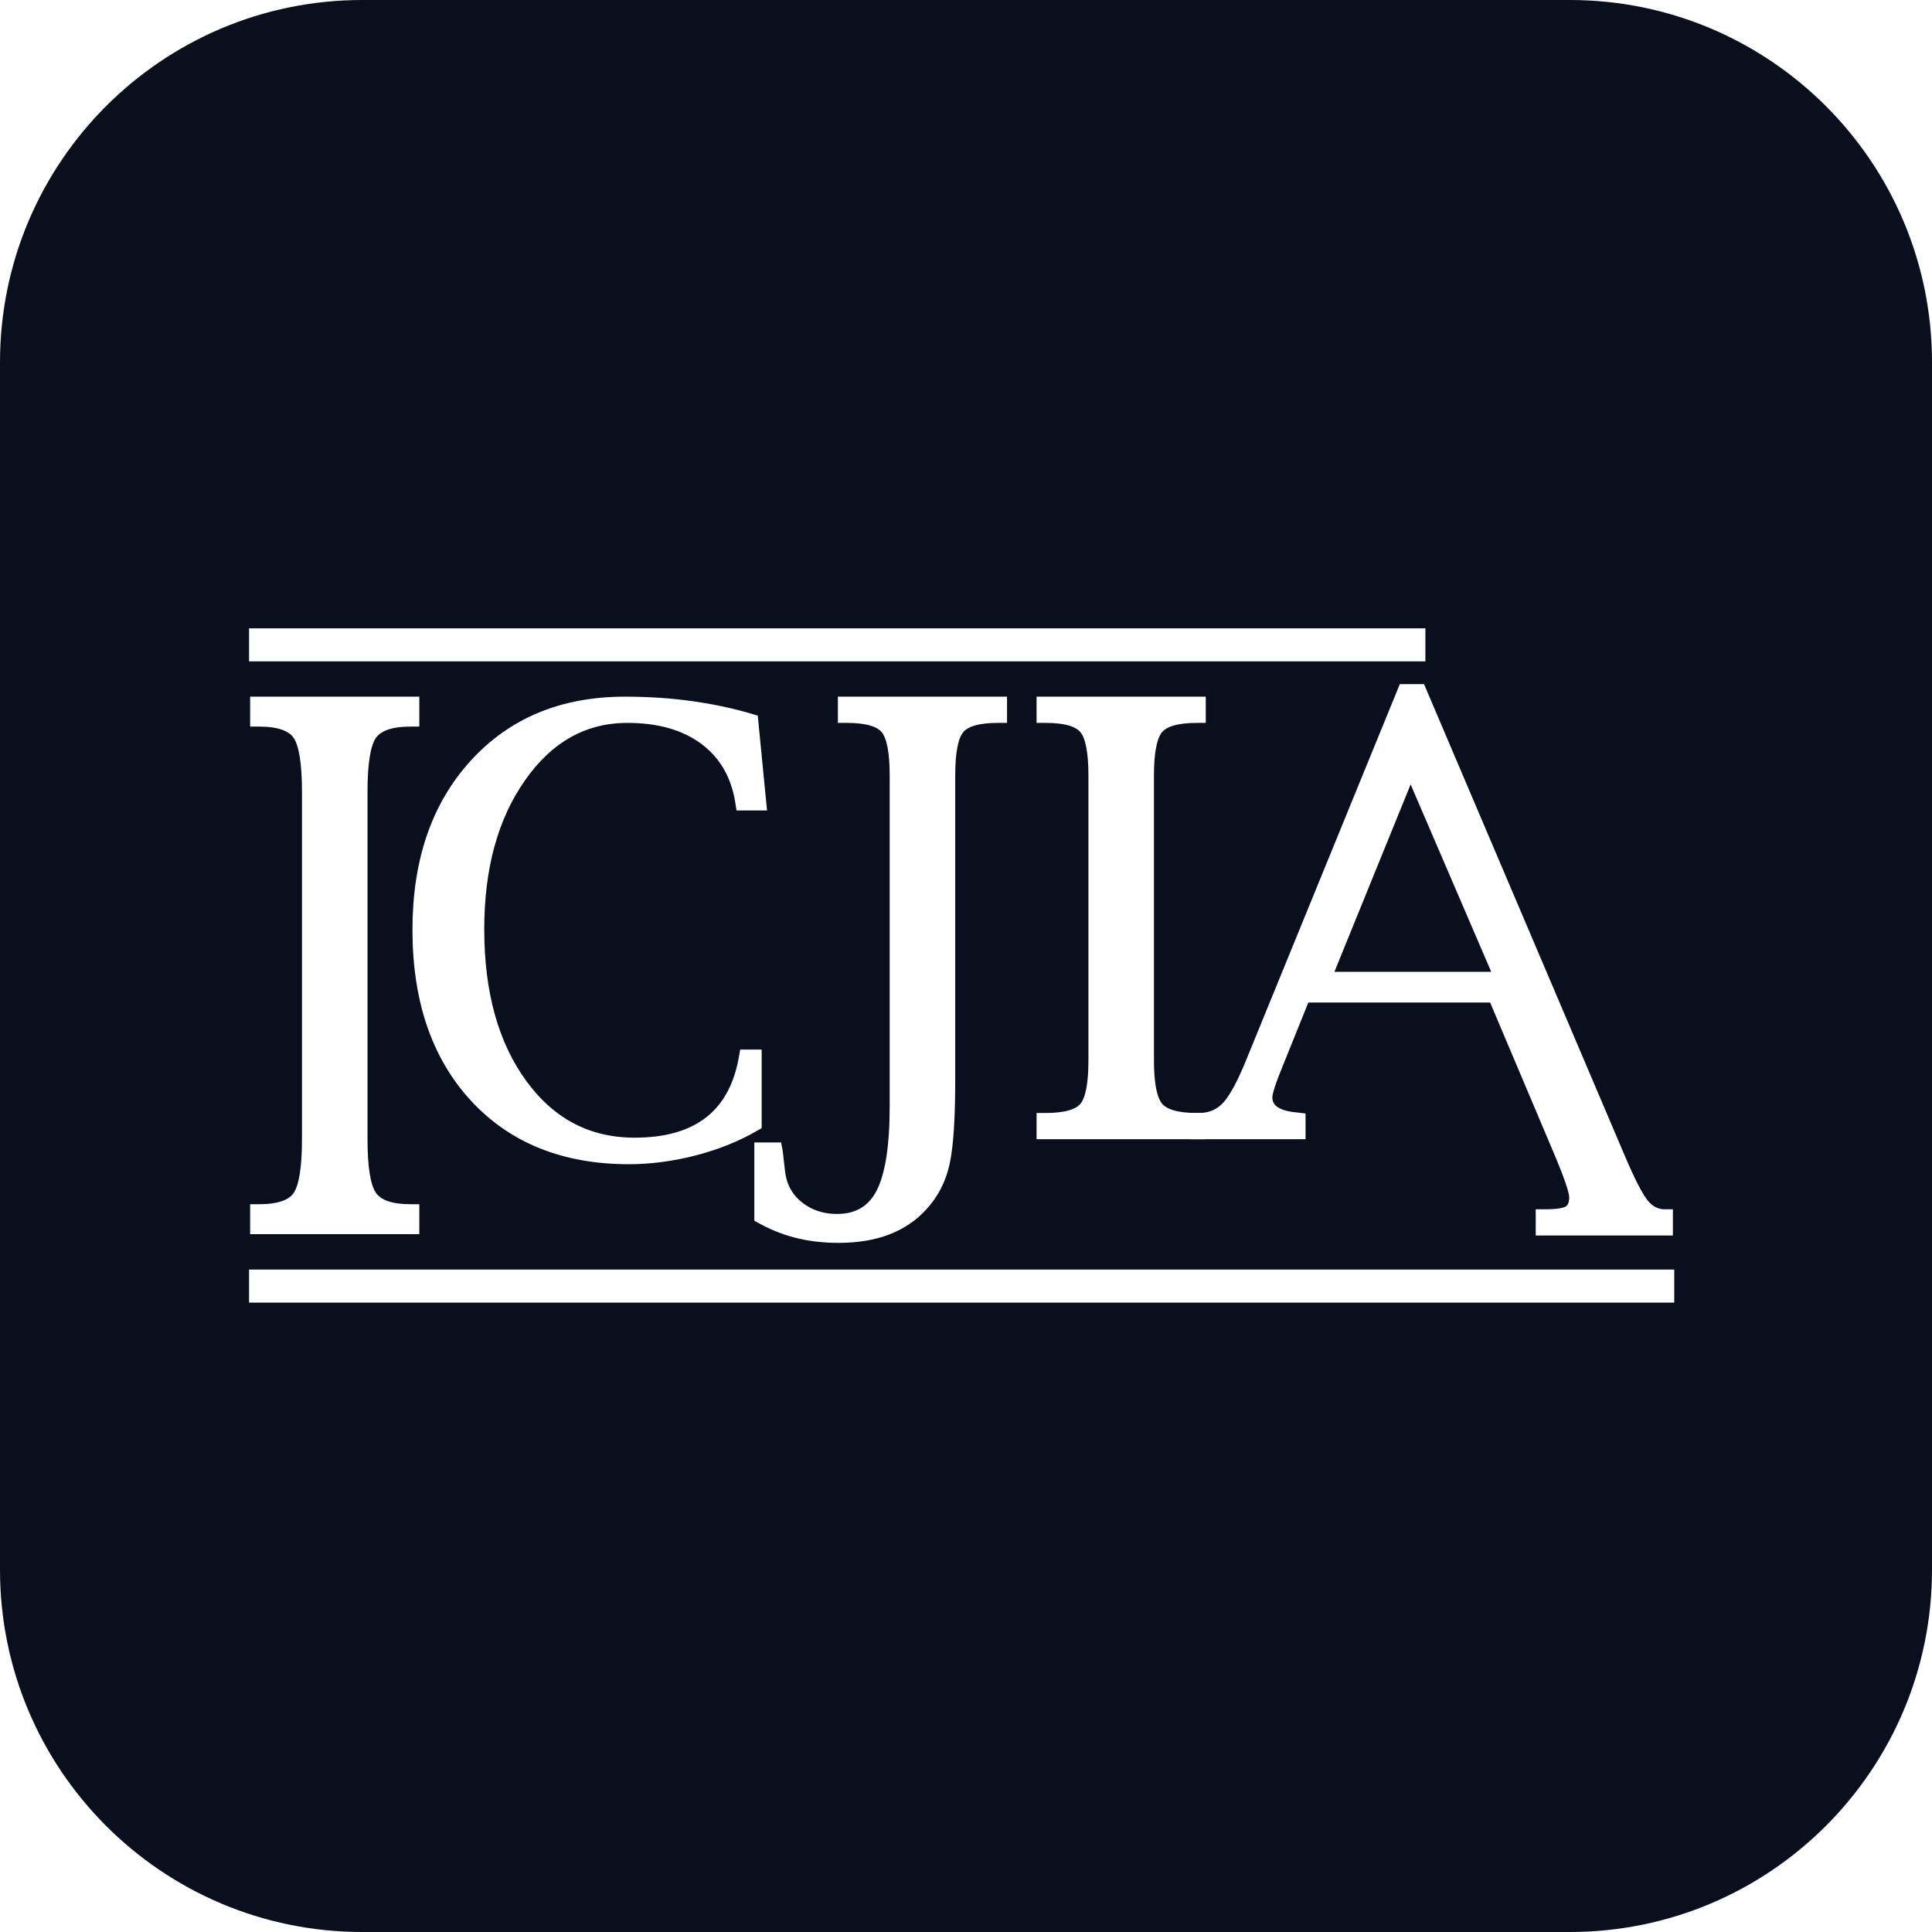
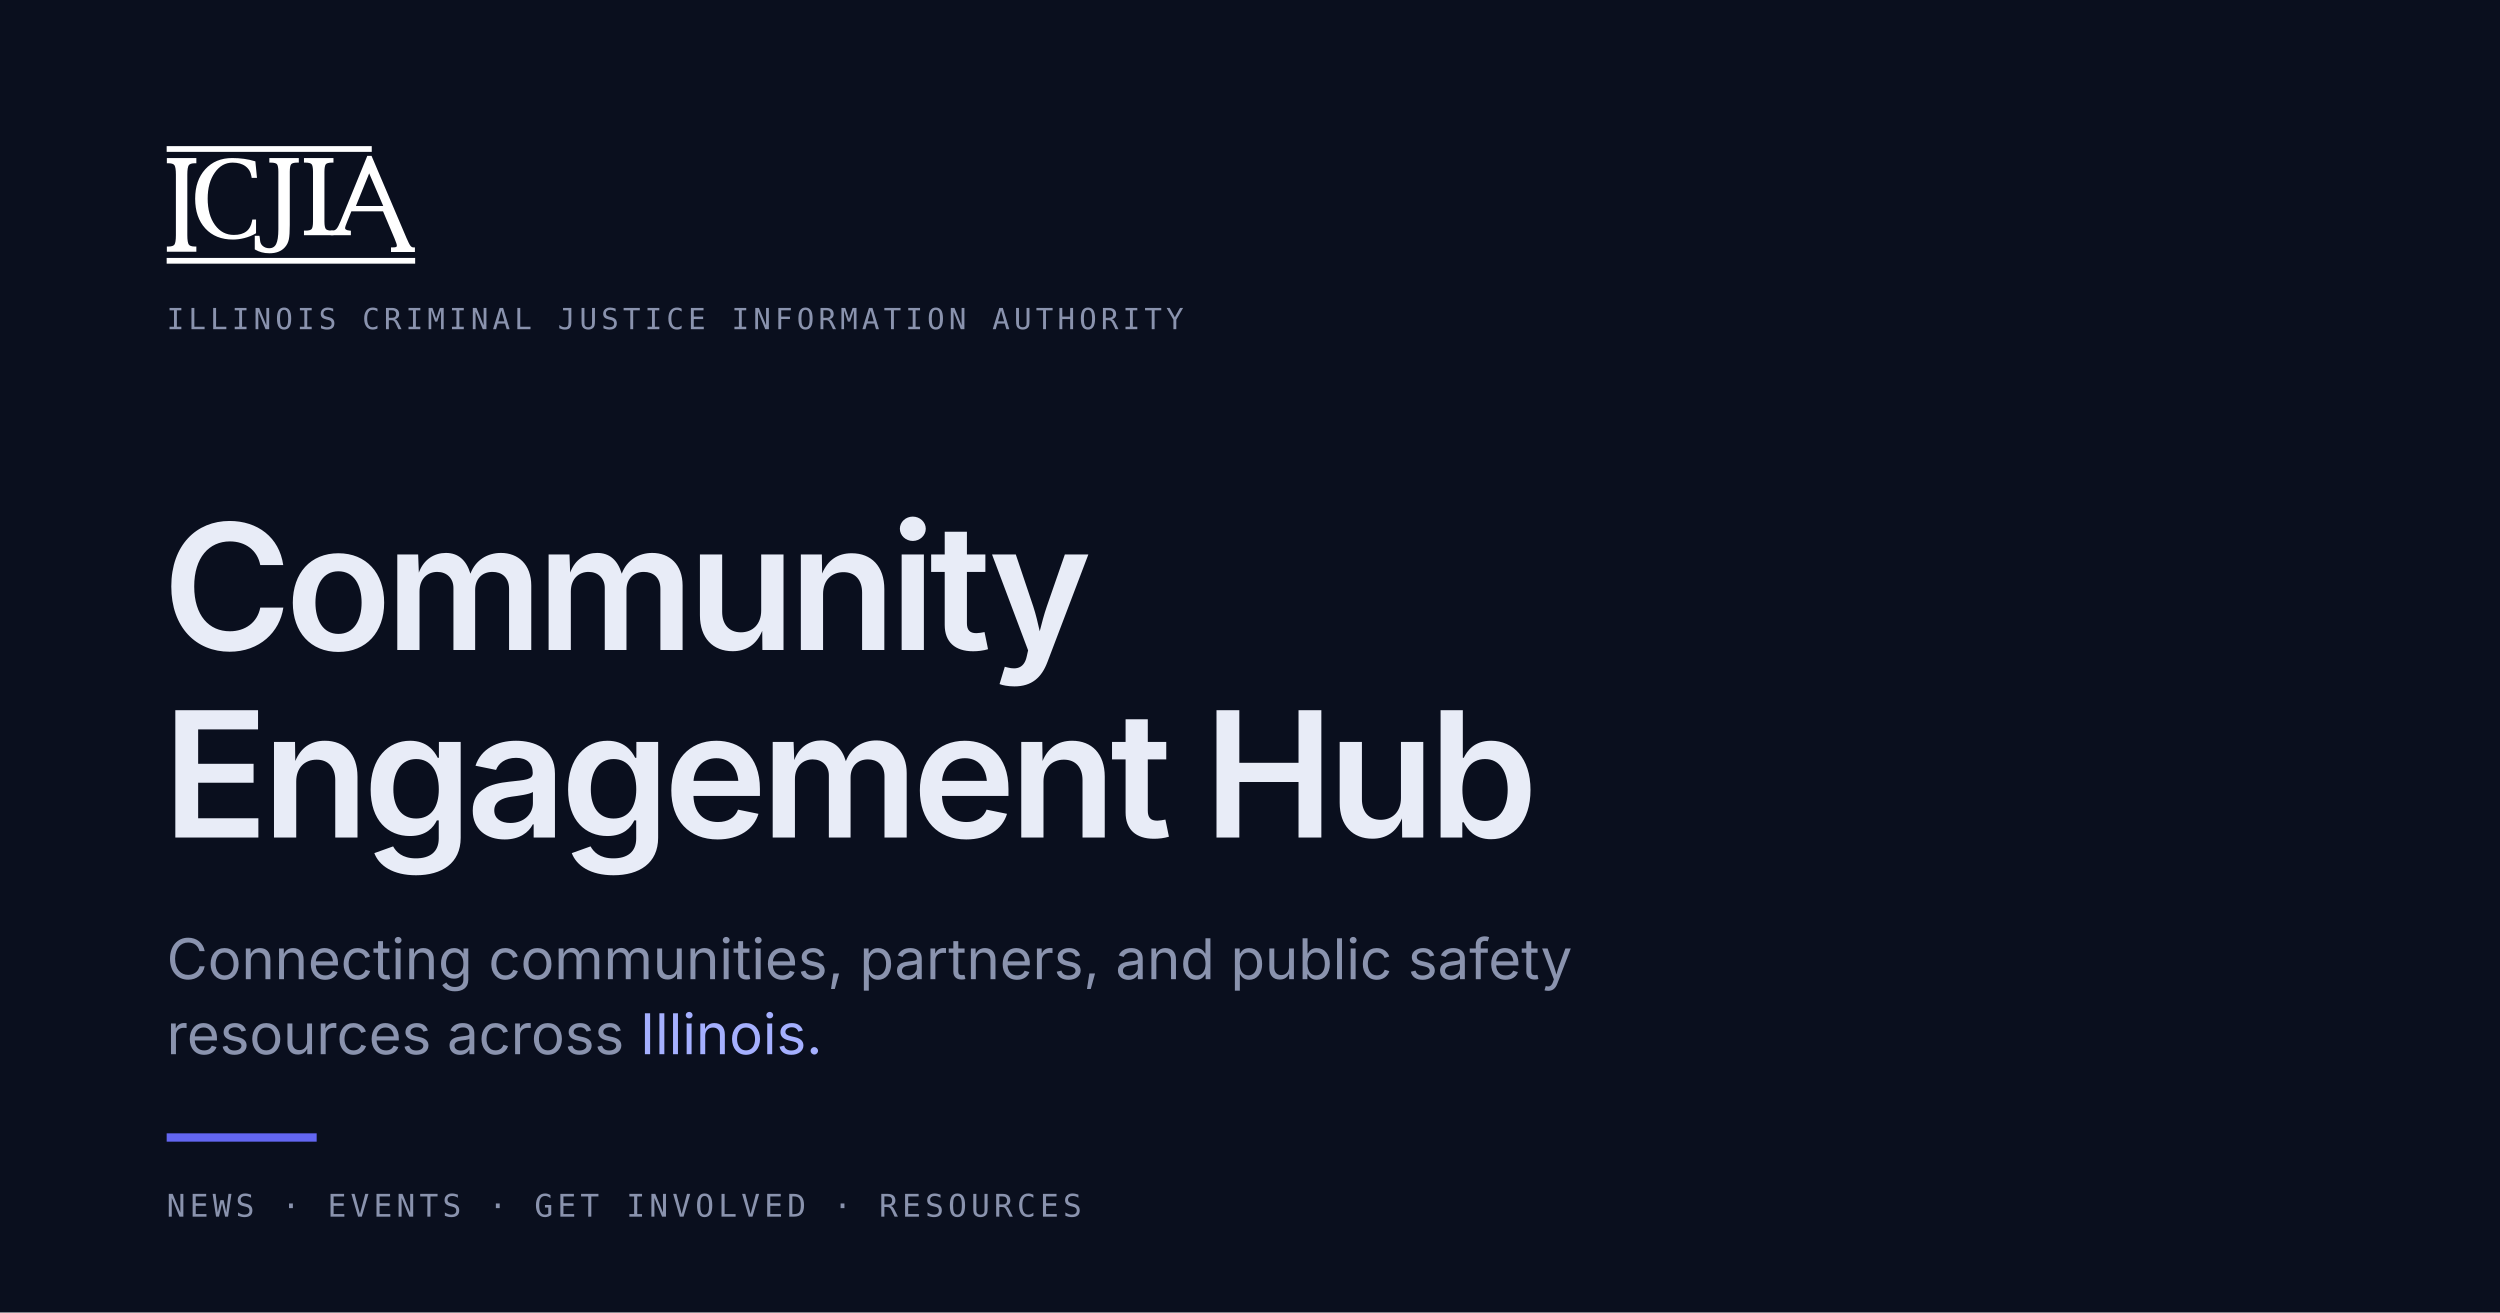
- <svg xmlns="http://www.w3.org/2000/svg" width="512" height="512" viewBox="0 0 512 512">
-   <rect width="512" height="512" rx="96" fill="#0A0F1E" />
-   <svg x="66.0" y="166.1" width="380.0" height="179.8" viewBox="0 0 154.06 72.89" preserveAspectRatio="xMidYMid meet">
+ <svg xmlns="http://www.w3.org/2000/svg" width="1200" height="630" viewBox="0 0 1200 630">
+   <rect width="1200" height="630" fill="#0A0F1E" />
+   <svg x="80" y="70" width="120.0" height="56.8" viewBox="0 0 154.06 72.89" preserveAspectRatio="xMidYMid meet">
    <defs>
      <clipPath id="clip-0">
        <path clip-rule="nonzero" d="M 95 1 L 153.125 1 L 153.125 71 L 95 71 Z M 95 1 " />
      </clipPath>
      <clipPath id="clip-1">
        <path clip-rule="nonzero" d="M 0 69 L 153 69 L 153 72.613 L 0 72.613 Z M 0 69 " />
      </clipPath>
      <clipPath id="clip-2">
        <path clip-rule="nonzero" d="M 0 69 L 153.125 69 L 153.125 72.613 L 0 72.613 Z M 0 69 " />
      </clipPath>
      <clipPath id="clip-3">
        <path clip-rule="nonzero" d="M 0 0.168 L 126 0.168 L 126 4 L 0 4 Z M 0 0.168 " />
      </clipPath>
      <clipPath id="clip-4">
        <path clip-rule="nonzero" d="M 0 0.168 L 127 0.168 L 127 4 L 0 4 Z M 0 0.168 " />
      </clipPath>
    </defs>
    <path fill-rule="nonzero" fill="rgb(100%, 100%, 100%)" fill-opacity="1" d="M 17.797 64.758 L 0.613 64.758 L 0.613 62.535 L 1.094 62.535 C 3.188 62.535 4.559 62.059 5.207 61.109 C 5.855 60.156 6.184 58.137 6.184 55.047 L 6.184 17.719 C 6.184 14.637 5.855 12.621 5.207 11.664 C 4.559 10.707 3.188 10.227 1.094 10.227 L 0.613 10.227 L 0.613 8.004 L 17.797 8.004 L 17.797 10.227 L 17.348 10.227 C 15.25 10.227 13.875 10.707 13.215 11.664 C 12.559 12.621 12.23 14.637 12.23 17.719 L 12.23 55.047 C 12.23 58.109 12.559 60.125 13.215 61.086 C 13.875 62.055 15.25 62.535 17.348 62.535 L 17.797 62.535 L 17.797 64.758 " />
    <path fill="none" stroke-width="10" stroke-linecap="butt" stroke-linejoin="miter" stroke="rgb(100%, 100%, 100%)" stroke-opacity="1" stroke-miterlimit="4" d="M 179.055 79.044 L 6.17 79.044 L 6.17 101.407 L 11.004 101.407 C 32.069 101.407 45.864 106.201 52.388 115.751 C 58.912 125.341 62.213 145.659 62.213 176.746 L 62.213 552.305 C 62.213 583.313 58.912 603.593 52.388 613.221 C 45.864 622.85 32.069 627.684 11.004 627.684 L 6.17 627.684 L 6.17 650.046 L 179.055 650.046 L 179.055 627.684 L 174.535 627.684 C 153.43 627.684 139.597 622.85 132.955 613.221 C 126.352 603.593 123.051 583.313 123.051 552.305 L 123.051 176.746 C 123.051 145.934 126.352 125.655 132.955 115.987 C 139.597 106.241 153.43 101.407 174.535 101.407 L 179.055 101.407 Z M 179.055 79.044 " transform="matrix(0.0993935, 0, 0, -0.0993935, 0.000000000000000444, 72.61431)" />
    <path fill-rule="nonzero" fill="rgb(100%, 100%, 100%)" fill-opacity="1" d="M 54.578 53.582 C 50.344 56.098 45.066 57.246 40.848 57.246 C 33.852 57.246 28.305 55.023 24.203 50.574 C 20.105 46.125 18.055 40.117 18.055 32.555 C 18.055 25.148 20.094 19.207 24.18 14.727 C 28.266 10.246 33.668 8.004 40.391 8.004 C 45.367 8.004 49.969 8.648 54.195 9.922 L 55.105 19.234 L 52.801 19.234 L 52.715 18.688 C 52.238 15.879 50.949 13.699 48.848 12.148 C 46.742 10.602 44.012 9.828 40.656 9.828 C 36.031 9.828 32.227 11.953 29.246 16.203 C 26.262 20.457 24.773 25.883 24.773 32.488 C 24.773 39.332 26.305 44.863 29.375 49.074 C 32.441 53.285 36.457 55.387 41.422 55.387 C 48.113 55.387 52.004 52.398 53.098 46.426 L 53.188 45.918 L 54.578 45.918 L 54.578 53.582 " />
    <path fill="none" stroke-width="10" stroke-linecap="butt" stroke-linejoin="miter" stroke="rgb(100%, 100%, 100%)" stroke-opacity="1" stroke-miterlimit="4" d="M 549.111 191.484 C 506.509 166.174 453.414 154.62 410.969 154.62 C 340.581 154.62 284.774 176.982 243.508 221.746 C 202.281 266.509 181.648 326.954 181.648 403.04 C 181.648 477.555 202.164 537.331 243.272 582.41 C 284.381 627.488 338.734 650.046 406.371 650.046 C 456.44 650.046 502.736 643.562 545.26 630.75 L 554.417 537.056 L 531.229 537.056 L 530.365 542.558 C 525.57 570.816 512.601 592.746 491.457 608.348 C 470.274 623.911 442.803 631.693 409.043 631.693 C 362.511 631.693 324.232 610.313 294.245 567.554 C 264.22 524.755 249.246 470.166 249.246 403.709 C 249.246 334.854 264.652 279.204 295.542 236.837 C 326.393 194.471 366.795 173.327 416.746 173.327 C 484.068 173.327 523.212 203.392 534.216 263.483 L 535.12 268.592 L 549.111 268.592 Z M 549.111 191.484 " transform="matrix(0.0993935, 0, 0, -0.0993935, 0.000000000000000444, 72.61431)" />
    <path fill-rule="nonzero" fill="rgb(100%, 100%, 100%)" fill-opacity="1" d="M 54.785 63.52 L 54.785 55.902 L 56.754 55.902 L 56.844 56.355 L 57.117 58.754 C 57.316 60.074 57.875 61.145 58.785 61.961 C 59.98 63.043 61.445 63.582 63.184 63.582 C 65.371 63.582 66.941 62.641 67.895 60.758 C 68.848 58.871 69.328 55.785 69.328 51.492 L 69.328 15.973 C 69.328 13.445 69.004 11.789 68.355 11.004 C 67.707 10.223 66.332 9.828 64.238 9.828 L 63.762 9.828 L 63.762 8.004 L 80.941 8.004 L 80.941 9.828 L 80.465 9.828 C 78.367 9.828 76.996 10.223 76.348 11.004 C 75.699 11.789 75.375 13.445 75.375 15.973 L 75.375 48.715 C 75.375 52.824 75.18 55.789 74.789 57.594 C 74.398 59.402 73.605 60.949 72.406 62.25 C 70.328 64.547 67.309 65.695 63.352 65.695 C 59.836 65.695 57.203 64.887 54.785 63.52 " />
    <path fill="none" stroke-width="10" stroke-linecap="butt" stroke-linejoin="miter" stroke="rgb(100%, 100%, 100%)" stroke-opacity="1" stroke-miterlimit="4" d="M 551.194 91.503 L 551.194 168.139 L 571.002 168.139 L 571.906 163.58 L 574.657 139.45 C 576.661 126.166 582.281 115.398 591.438 107.184 C 603.464 96.297 618.202 90.874 635.691 90.874 C 657.7 90.874 673.499 100.345 683.088 119.288 C 692.677 138.271 697.511 169.318 697.511 212.51 L 697.511 569.873 C 697.511 595.3 694.249 611.964 687.725 619.863 C 681.201 627.723 667.368 631.693 646.302 631.693 L 641.508 631.693 L 641.508 650.046 L 814.353 650.046 L 814.353 631.693 L 809.558 631.693 C 788.453 631.693 774.659 627.723 768.135 619.863 C 761.611 611.964 758.349 595.3 758.349 569.873 L 758.349 240.453 C 758.349 199.108 756.384 169.279 752.454 151.122 C 748.524 132.926 740.546 117.363 728.48 104.276 C 707.572 81.167 677.193 69.612 637.381 69.612 C 602.01 69.612 575.522 77.747 551.194 91.503 Z M 551.194 91.503 " transform="matrix(0.0993935, 0, 0, -0.0993935, 0.000000000000000444, 72.61431)" />
    <path fill-rule="nonzero" fill="rgb(100%, 100%, 100%)" fill-opacity="1" d="M 102.293 54.559 L 85.109 54.559 L 85.109 52.734 L 85.59 52.734 C 87.684 52.734 89.059 52.344 89.707 51.566 C 90.355 50.785 90.68 49.125 90.68 46.59 L 90.68 15.973 C 90.68 13.445 90.355 11.789 89.707 11.004 C 89.059 10.223 87.684 9.828 85.59 9.828 L 85.109 9.828 L 85.109 8.004 L 102.293 8.004 L 102.293 9.828 L 101.844 9.828 C 99.75 9.828 98.371 10.223 97.711 11.004 C 97.055 11.789 96.727 13.445 96.727 15.973 L 96.727 46.59 C 96.727 49.105 97.055 50.758 97.711 51.551 C 98.371 52.344 99.75 52.734 101.844 52.734 L 102.293 52.734 L 102.293 54.559 " />
    <path fill="none" stroke-width="10" stroke-linecap="butt" stroke-linejoin="miter" stroke="rgb(100%, 100%, 100%)" stroke-opacity="1" stroke-miterlimit="4" d="M 1029.171 181.659 L 856.287 181.659 L 856.287 200.012 L 861.121 200.012 C 882.186 200.012 896.02 203.942 902.544 211.763 C 909.068 219.623 912.33 236.326 912.33 261.833 L 912.33 569.873 C 912.33 595.3 909.068 611.964 902.544 619.863 C 896.02 627.723 882.186 631.693 861.121 631.693 L 856.287 631.693 L 856.287 650.046 L 1029.171 650.046 L 1029.171 631.693 L 1024.652 631.693 C 1003.586 631.693 989.713 627.723 983.071 619.863 C 976.469 611.964 973.167 595.3 973.167 569.873 L 973.167 261.833 C 973.167 236.523 976.469 219.899 983.071 211.921 C 989.713 203.942 1003.586 200.012 1024.652 200.012 L 1029.171 200.012 Z M 1029.171 181.659 " transform="matrix(0.0993935, 0, 0, -0.0993935, 0.000000000000000444, 72.61431)" />
    <path fill-rule="nonzero" fill="rgb(100%, 100%, 100%)" fill-opacity="1" d="M 115.875 37.566 L 134.215 37.566 L 124.789 15.648 Z M 113.477 39.871 L 110.676 46.812 C 109.855 48.789 109.449 50.035 109.449 50.562 C 109.449 51.789 110.477 52.496 112.539 52.676 L 113.016 52.734 L 113.016 54.559 L 101.59 54.559 L 101.59 52.734 L 102.07 52.734 C 103.27 52.734 104.262 52.309 105.043 51.453 C 105.82 50.598 106.691 48.977 107.648 46.598 L 123.973 6.66 L 125.914 6.66 L 147.32 56.949 C 148.379 59.445 149.219 61.094 149.84 61.891 C 150.457 62.684 151.211 63.082 152.09 63.082 L 152.48 63.082 L 152.48 64.906 L 138.738 64.906 L 138.738 63.082 L 139.246 63.082 C 140.469 63.082 141.285 62.961 141.707 62.719 C 142.125 62.477 142.336 62 142.336 61.297 C 142.336 60.715 141.855 59.266 140.895 56.945 L 133.672 39.871 L 113.477 39.871 " />
    <g clip-path="url(#clip-0)">
      <path fill="none" stroke-width="10" stroke-linecap="butt" stroke-linejoin="miter" stroke="rgb(100%, 100%, 100%)" stroke-opacity="1" stroke-miterlimit="4" d="M 1165.82 352.618 L 1350.338 352.618 L 1255.505 573.135 Z M 1141.689 329.43 L 1113.511 259.592 C 1105.258 239.706 1101.17 227.169 1101.17 221.864 C 1101.17 209.523 1111.506 202.41 1132.257 200.602 L 1137.052 200.012 L 1137.052 181.659 L 1022.097 181.659 L 1022.097 200.012 L 1026.931 200.012 C 1038.996 200.012 1048.979 204.296 1056.839 212.903 C 1064.66 221.51 1073.424 237.82 1083.053 261.754 L 1247.291 663.566 L 1266.823 663.566 L 1482.192 157.607 C 1492.842 132.494 1501.292 115.909 1507.541 107.891 C 1513.75 99.913 1521.336 95.904 1530.178 95.904 L 1534.108 95.904 L 1534.108 77.551 L 1395.848 77.551 L 1395.848 95.904 L 1400.957 95.904 C 1413.258 95.904 1421.472 97.123 1425.717 99.559 C 1429.922 101.996 1432.044 106.791 1432.044 113.865 C 1432.044 119.721 1427.21 134.301 1417.542 157.646 L 1344.875 329.43 Z M 1141.689 329.43 " transform="matrix(0.0993935, 0, 0, -0.0993935, 0.000000000000000444, 72.61431)" />
    </g>
    <g clip-path="url(#clip-1)">
      <path fill-rule="nonzero" fill="rgb(100%, 100%, 100%)" fill-opacity="1" d="M 0.496 69.555 L 0.496 72.117 L 152.633 72.117 L 152.633 69.555 L 0.496 69.555 " />
    </g>
    <g clip-path="url(#clip-2)">
      <path fill="none" stroke-width="10" stroke-linecap="butt" stroke-linejoin="miter" stroke="rgb(100%, 100%, 100%)" stroke-opacity="1" stroke-miterlimit="4" d="M 4.991 30.783 L 4.991 5.002 L 1535.641 5.002 L 1535.641 30.783 Z M 4.991 30.783 " transform="matrix(0.0993935, 0, 0, -0.0993935, 0.000000000000000444, 72.61431)" />
    </g>
    <g clip-path="url(#clip-3)">
      <path fill-rule="nonzero" fill="rgb(100%, 100%, 100%)" fill-opacity="1" d="M 0.496 0.66 L 0.496 3.219 L 125.891 3.219 L 125.891 0.66 L 0.496 0.66 " />
    </g>
    <g clip-path="url(#clip-4)">
      <path fill="none" stroke-width="10" stroke-linecap="butt" stroke-linejoin="miter" stroke="rgb(100%, 100%, 100%)" stroke-opacity="1" stroke-miterlimit="4" d="M 4.991 723.932 L 4.991 698.19 L 1266.587 698.19 L 1266.587 723.932 Z M 4.991 723.932 " transform="matrix(0.0993935, 0, 0, -0.0993935, 0.000000000000000444, 72.61431)" />
    </g>
  </svg>
+   <text x="80" y="158" font-family="'JetBrains Mono',ui-monospace,'SFMono-Regular',monospace" font-size="14" fill="#8A93AE" letter-spacing="2">ILLINOIS CRIMINAL JUSTICE INFORMATION AUTHORITY</text>
+   <text x="78" y="312" font-family="'Inter','Helvetica Neue',Arial,sans-serif" font-size="84" font-weight="600" fill="#E8ECF7" letter-spacing="-3">Community</text>
+   <text x="78" y="402" font-family="'Inter','Helvetica Neue',Arial,sans-serif" font-size="84" font-weight="600" fill="#E8ECF7" letter-spacing="-3">Engagement Hub</text>
+   <text x="80" y="470" font-family="'Inter','Helvetica Neue',Arial,sans-serif" font-size="27" fill="#8A93AE">Connecting communities, partners, and public safety</text>
+   <text x="80" y="506" font-family="'Inter','Helvetica Neue',Arial,sans-serif" font-size="27" fill="#8A93AE">resources across <tspan fill="#A5B0FF">Illinois.</tspan>
+   </text>
+   <rect x="80" y="544" width="72" height="4" fill="#6366F1" />
+   <text x="80" y="584" font-family="'JetBrains Mono',ui-monospace,'SFMono-Regular',monospace" font-size="15" fill="#8A93AE" letter-spacing="2">NEWS · EVENTS · GET INVOLVED · RESOURCES</text>
</svg>
